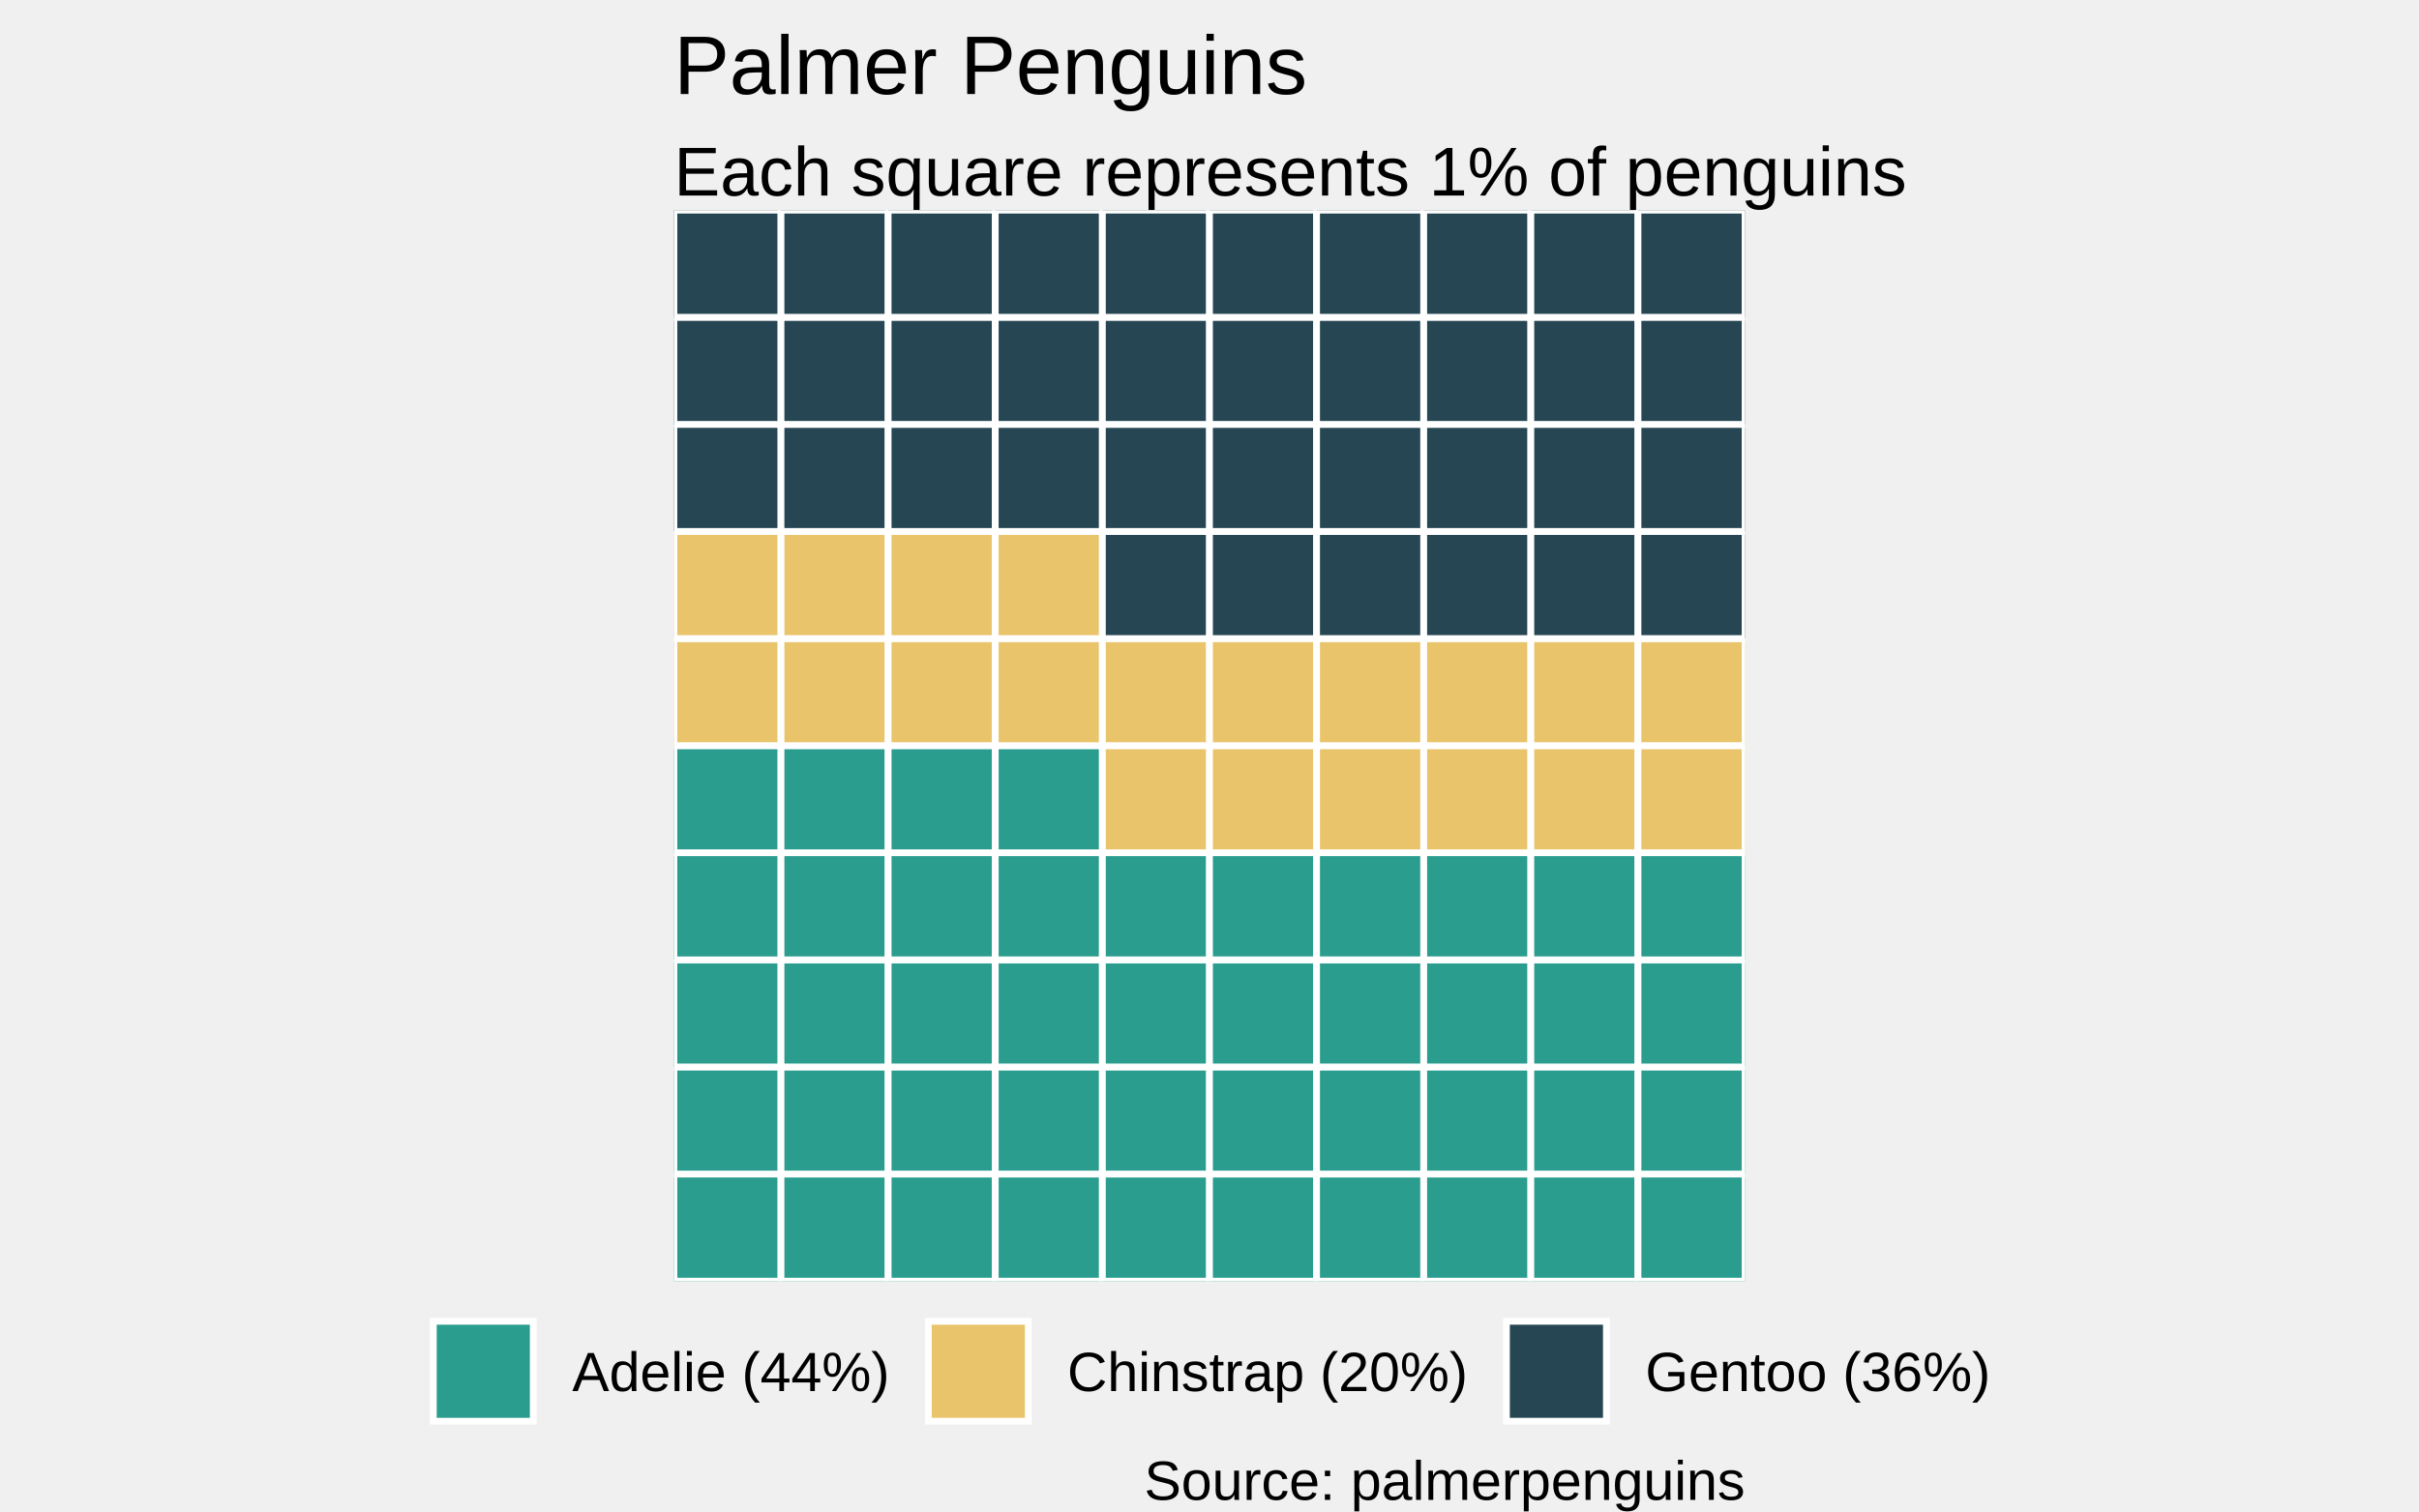
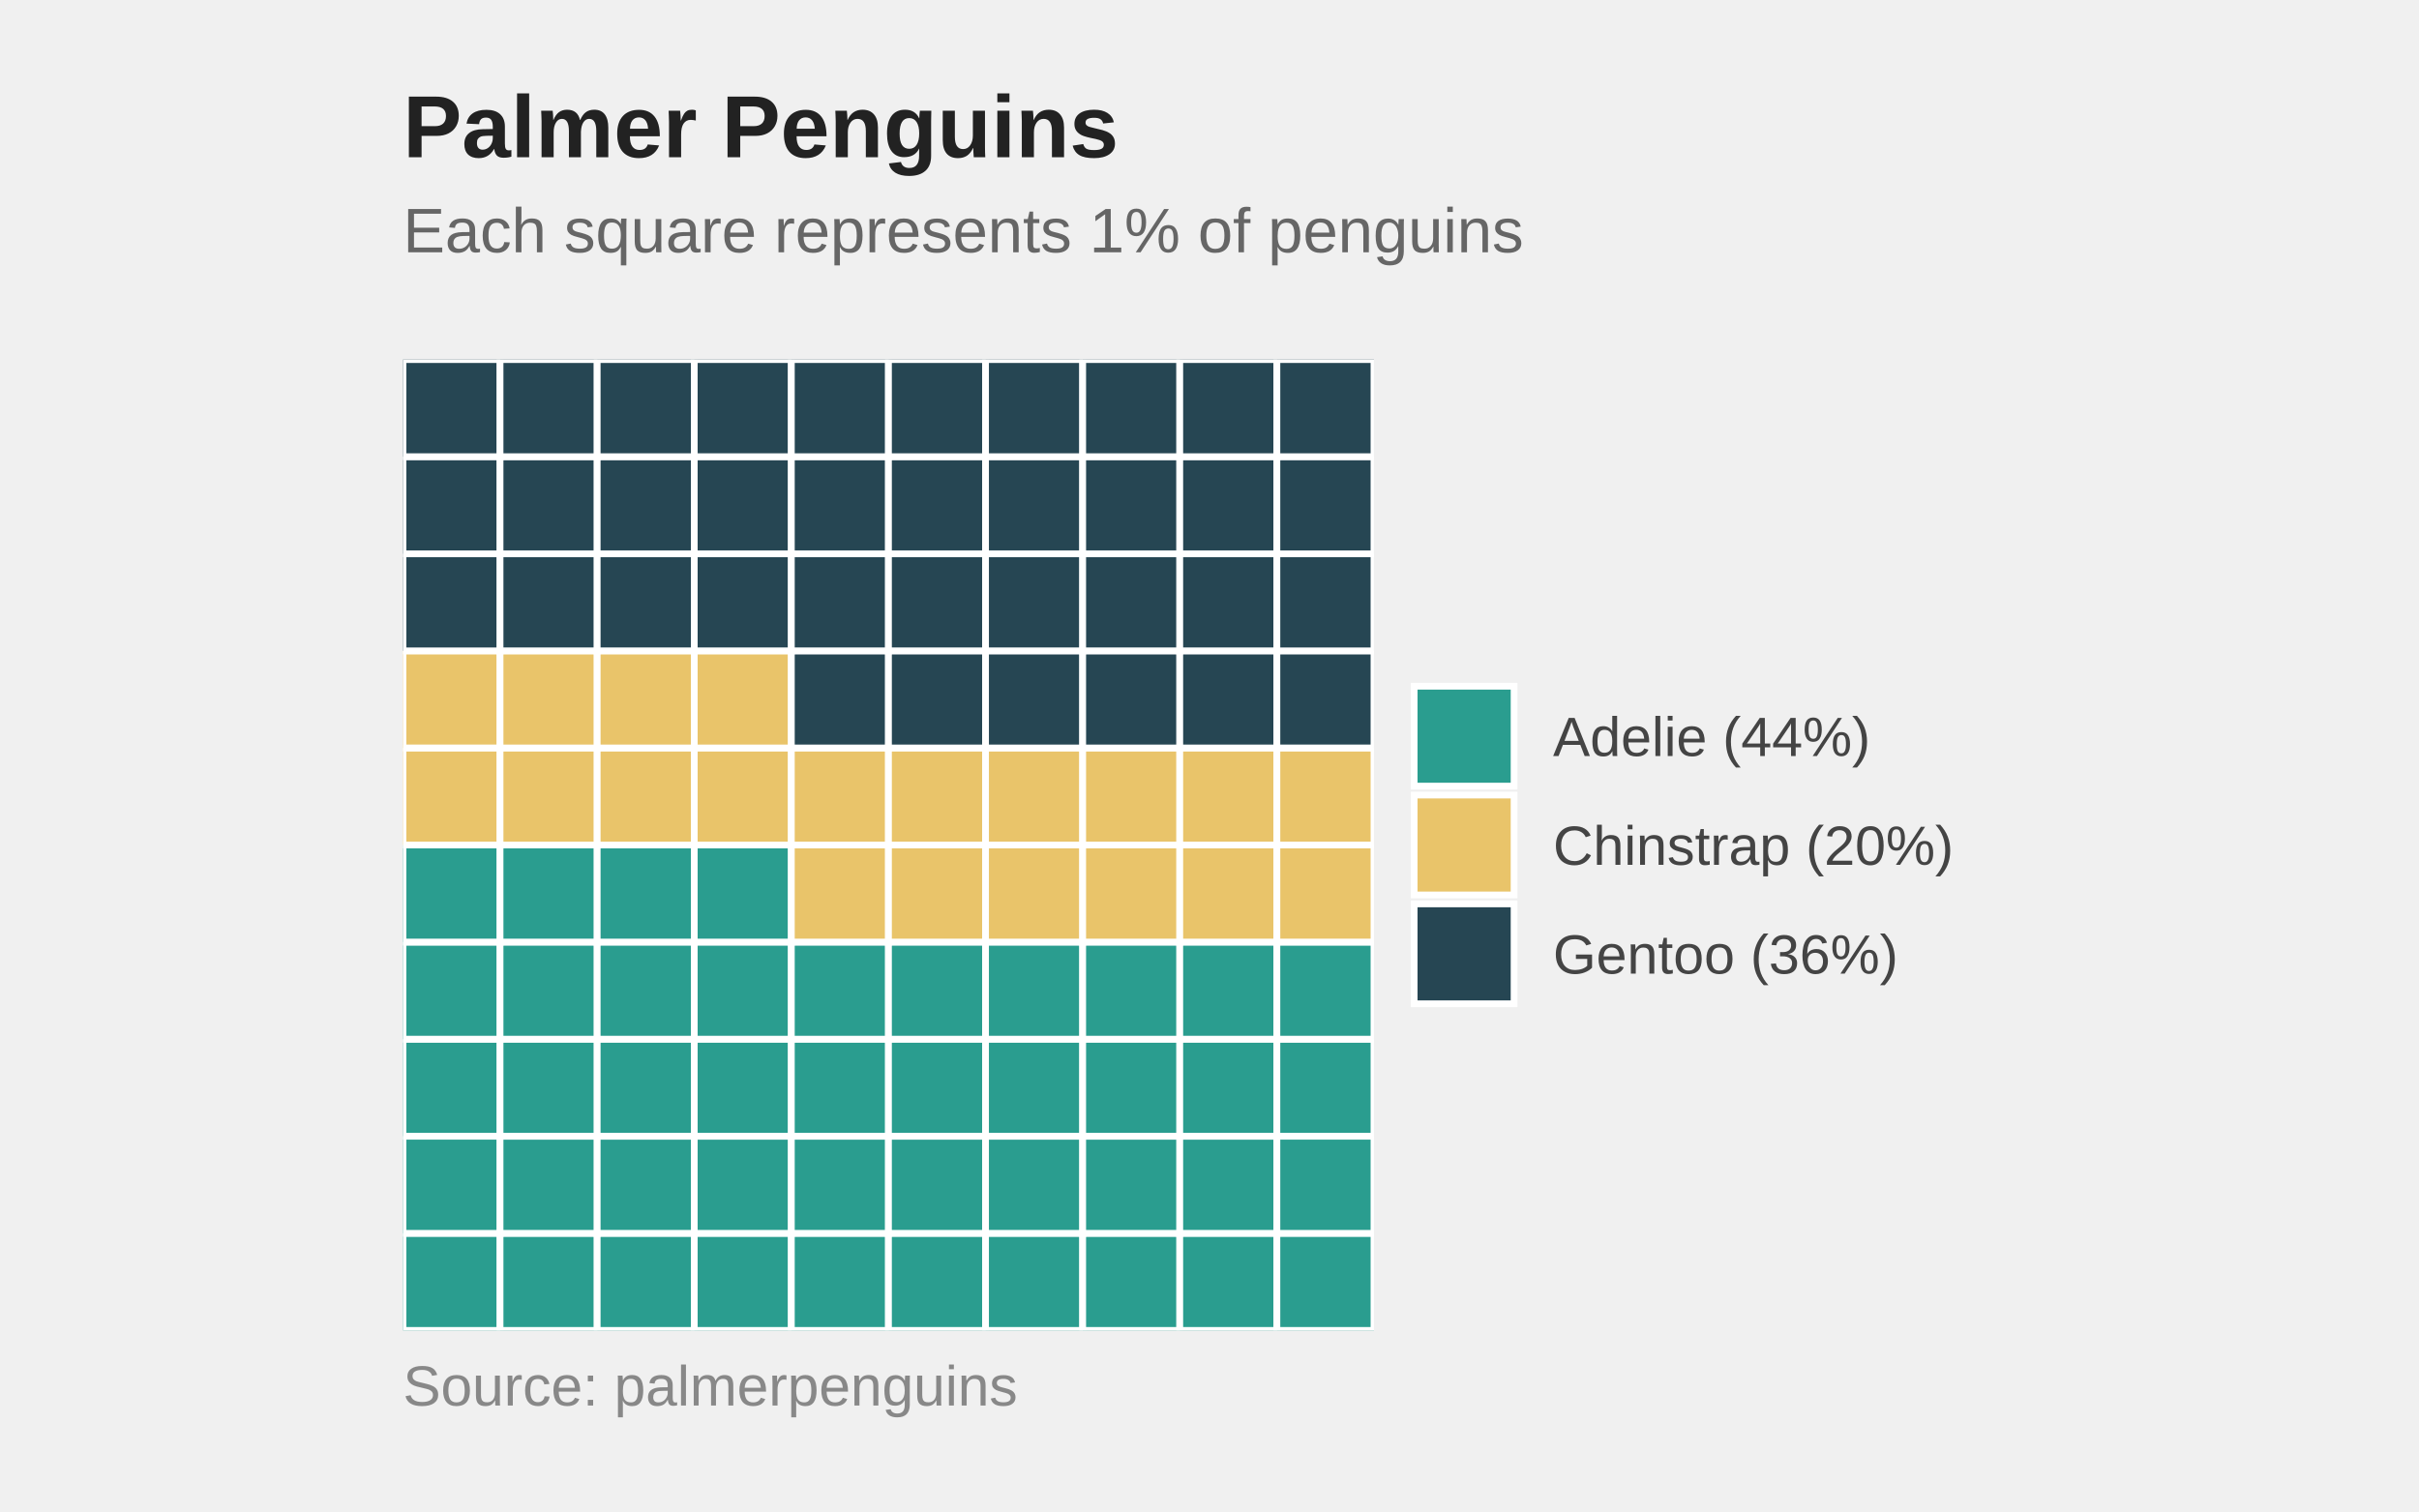
<svg xmlns="http://www.w3.org/2000/svg" width="384.00pt" height="240.00pt" viewBox="0 0 384.00 240.00">
  <g class="svglite">
    <defs>
      <style type="text/css">
    .svglite line, .svglite polyline, .svglite polygon, .svglite path, .svglite rect, .svglite circle {
      fill: none;
      stroke: #000000;
      stroke-linecap: round;
      stroke-linejoin: round;
      stroke-miterlimit: 10.00;
    }
    .svglite text {
      white-space: pre;
    }
    .svglite g.glyphgroup path {
      fill: inherit;
      stroke: none;
    }
  </style>
    </defs>
    <rect width="100%" height="100%" style="stroke: none; fill: none;" />
    <defs>
      <clipPath id="cpMC4wMHwzODQuMDB8MC4wMHwyNDAuMDA=">
        <rect x="0.00" y="0.00" width="384.00" height="240.00" />
      </clipPath>
    </defs>
    <g clip-path="url(#cpMC4wMHwzODQuMDB8MC4wMHwyNDAuMDA=)">
</g>
    <defs>
-       <clipPath id="cpMTA2Ljk4fDI3Ny4wMnwwLjAwfDI0MC4wMA==">
-         <rect x="106.98" y="0.00" width="170.05" height="240.00" />
+       <clipPath id="cpNDkuMDJ8MzM0Ljk4fDAuMDB8MjQwLjAw">
+         <rect x="49.02" y="0.00" width="285.95" height="240.00" />
      </clipPath>
    </defs>
-     <g clip-path="url(#cpMTA2Ljk4fDI3Ny4wMnwwLjAwfDI0MC4wMA==)">
-       <rect x="106.98" y="-0" width="170.05" height="240.00" style="stroke-width: 0.00; stroke: none;" />
+     <g clip-path="url(#cpNDkuMDJ8MzM0Ljk4fDAuMDB8MjQwLjAw)">
+       <rect x="49.02" y="-0" width="285.95" height="240.00" style="stroke-width: 0.00; stroke: none;" />
    </g>
    <g clip-path="url(#cpMC4wMHwzODQuMDB8MC4wMHwyNDAuMDA=)">
</g>
    <defs>
-       <clipPath id="cpMTA2Ljk4fDI3Ny4wMnwzMy4zN3wyMDMuNDI=">
-         <rect x="106.98" y="33.37" width="170.05" height="170.05" />
+       <clipPath id="cpNjMuOTd8MjE4LjExfDU3LjEwfDIxMS4yNQ==">
+         <rect x="63.97" y="57.10" width="154.14" height="154.14" />
      </clipPath>
    </defs>
-     <g clip-path="url(#cpMTA2Ljk4fDI3Ny4wMnwzMy4zN3wyMDMuNDI=)">
-       <rect x="106.98" y="186.42" width="17.00" height="17.00" style="stroke-width: 1.07; stroke: #FFFFFF; stroke-linecap: butt; stroke-linejoin: miter; fill: #2A9D8F;" />
-       <rect x="123.98" y="186.42" width="17.00" height="17.00" style="stroke-width: 1.07; stroke: #FFFFFF; stroke-linecap: butt; stroke-linejoin: miter; fill: #2A9D8F;" />
-       <rect x="140.99" y="186.42" width="17.00" height="17.00" style="stroke-width: 1.07; stroke: #FFFFFF; stroke-linecap: butt; stroke-linejoin: miter; fill: #2A9D8F;" />
-       <rect x="157.99" y="186.42" width="17.00" height="17.00" style="stroke-width: 1.07; stroke: #FFFFFF; stroke-linecap: butt; stroke-linejoin: miter; fill: #2A9D8F;" />
-       <rect x="175.00" y="186.42" width="17.00" height="17.00" style="stroke-width: 1.07; stroke: #FFFFFF; stroke-linecap: butt; stroke-linejoin: miter; fill: #2A9D8F;" />
-       <rect x="192.00" y="186.42" width="17.00" height="17.00" style="stroke-width: 1.07; stroke: #FFFFFF; stroke-linecap: butt; stroke-linejoin: miter; fill: #2A9D8F;" />
-       <rect x="209.00" y="186.42" width="17.00" height="17.00" style="stroke-width: 1.07; stroke: #FFFFFF; stroke-linecap: butt; stroke-linejoin: miter; fill: #2A9D8F;" />
-       <rect x="226.01" y="186.42" width="17.00" height="17.00" style="stroke-width: 1.07; stroke: #FFFFFF; stroke-linecap: butt; stroke-linejoin: miter; fill: #2A9D8F;" />
-       <rect x="243.01" y="186.42" width="17.00" height="17.00" style="stroke-width: 1.07; stroke: #FFFFFF; stroke-linecap: butt; stroke-linejoin: miter; fill: #2A9D8F;" />
-       <rect x="260.02" y="186.42" width="17.00" height="17.00" style="stroke-width: 1.07; stroke: #FFFFFF; stroke-linecap: butt; stroke-linejoin: miter; fill: #2A9D8F;" />
-       <rect x="106.98" y="169.41" width="17.00" height="17.00" style="stroke-width: 1.07; stroke: #FFFFFF; stroke-linecap: butt; stroke-linejoin: miter; fill: #2A9D8F;" />
-       <rect x="123.98" y="169.41" width="17.00" height="17.00" style="stroke-width: 1.07; stroke: #FFFFFF; stroke-linecap: butt; stroke-linejoin: miter; fill: #2A9D8F;" />
-       <rect x="140.99" y="169.41" width="17.00" height="17.00" style="stroke-width: 1.07; stroke: #FFFFFF; stroke-linecap: butt; stroke-linejoin: miter; fill: #2A9D8F;" />
-       <rect x="157.99" y="169.41" width="17.00" height="17.00" style="stroke-width: 1.07; stroke: #FFFFFF; stroke-linecap: butt; stroke-linejoin: miter; fill: #2A9D8F;" />
-       <rect x="175.00" y="169.41" width="17.00" height="17.00" style="stroke-width: 1.07; stroke: #FFFFFF; stroke-linecap: butt; stroke-linejoin: miter; fill: #2A9D8F;" />
-       <rect x="192.00" y="169.41" width="17.00" height="17.00" style="stroke-width: 1.07; stroke: #FFFFFF; stroke-linecap: butt; stroke-linejoin: miter; fill: #2A9D8F;" />
-       <rect x="209.00" y="169.41" width="17.00" height="17.00" style="stroke-width: 1.07; stroke: #FFFFFF; stroke-linecap: butt; stroke-linejoin: miter; fill: #2A9D8F;" />
-       <rect x="226.01" y="169.41" width="17.00" height="17.00" style="stroke-width: 1.07; stroke: #FFFFFF; stroke-linecap: butt; stroke-linejoin: miter; fill: #2A9D8F;" />
-       <rect x="243.01" y="169.41" width="17.00" height="17.00" style="stroke-width: 1.07; stroke: #FFFFFF; stroke-linecap: butt; stroke-linejoin: miter; fill: #2A9D8F;" />
-       <rect x="260.02" y="169.41" width="17.00" height="17.00" style="stroke-width: 1.07; stroke: #FFFFFF; stroke-linecap: butt; stroke-linejoin: miter; fill: #2A9D8F;" />
-       <rect x="106.98" y="152.41" width="17.00" height="17.00" style="stroke-width: 1.07; stroke: #FFFFFF; stroke-linecap: butt; stroke-linejoin: miter; fill: #2A9D8F;" />
-       <rect x="123.98" y="152.41" width="17.00" height="17.00" style="stroke-width: 1.07; stroke: #FFFFFF; stroke-linecap: butt; stroke-linejoin: miter; fill: #2A9D8F;" />
-       <rect x="140.99" y="152.41" width="17.00" height="17.00" style="stroke-width: 1.07; stroke: #FFFFFF; stroke-linecap: butt; stroke-linejoin: miter; fill: #2A9D8F;" />
-       <rect x="157.99" y="152.41" width="17.00" height="17.00" style="stroke-width: 1.07; stroke: #FFFFFF; stroke-linecap: butt; stroke-linejoin: miter; fill: #2A9D8F;" />
-       <rect x="175.00" y="152.41" width="17.00" height="17.00" style="stroke-width: 1.07; stroke: #FFFFFF; stroke-linecap: butt; stroke-linejoin: miter; fill: #2A9D8F;" />
-       <rect x="192.00" y="152.41" width="17.00" height="17.00" style="stroke-width: 1.07; stroke: #FFFFFF; stroke-linecap: butt; stroke-linejoin: miter; fill: #2A9D8F;" />
-       <rect x="209.00" y="152.41" width="17.00" height="17.00" style="stroke-width: 1.07; stroke: #FFFFFF; stroke-linecap: butt; stroke-linejoin: miter; fill: #2A9D8F;" />
-       <rect x="226.01" y="152.41" width="17.00" height="17.00" style="stroke-width: 1.07; stroke: #FFFFFF; stroke-linecap: butt; stroke-linejoin: miter; fill: #2A9D8F;" />
-       <rect x="243.01" y="152.41" width="17.00" height="17.00" style="stroke-width: 1.07; stroke: #FFFFFF; stroke-linecap: butt; stroke-linejoin: miter; fill: #2A9D8F;" />
-       <rect x="260.02" y="152.41" width="17.00" height="17.00" style="stroke-width: 1.07; stroke: #FFFFFF; stroke-linecap: butt; stroke-linejoin: miter; fill: #2A9D8F;" />
-       <rect x="106.98" y="135.40" width="17.00" height="17.00" style="stroke-width: 1.07; stroke: #FFFFFF; stroke-linecap: butt; stroke-linejoin: miter; fill: #2A9D8F;" />
-       <rect x="123.98" y="135.40" width="17.00" height="17.00" style="stroke-width: 1.07; stroke: #FFFFFF; stroke-linecap: butt; stroke-linejoin: miter; fill: #2A9D8F;" />
-       <rect x="140.99" y="135.40" width="17.00" height="17.00" style="stroke-width: 1.07; stroke: #FFFFFF; stroke-linecap: butt; stroke-linejoin: miter; fill: #2A9D8F;" />
-       <rect x="157.99" y="135.40" width="17.00" height="17.00" style="stroke-width: 1.07; stroke: #FFFFFF; stroke-linecap: butt; stroke-linejoin: miter; fill: #2A9D8F;" />
-       <rect x="175.00" y="135.40" width="17.00" height="17.00" style="stroke-width: 1.07; stroke: #FFFFFF; stroke-linecap: butt; stroke-linejoin: miter; fill: #2A9D8F;" />
-       <rect x="192.00" y="135.40" width="17.00" height="17.00" style="stroke-width: 1.07; stroke: #FFFFFF; stroke-linecap: butt; stroke-linejoin: miter; fill: #2A9D8F;" />
-       <rect x="209.00" y="135.40" width="17.00" height="17.00" style="stroke-width: 1.07; stroke: #FFFFFF; stroke-linecap: butt; stroke-linejoin: miter; fill: #2A9D8F;" />
-       <rect x="226.01" y="135.40" width="17.00" height="17.00" style="stroke-width: 1.07; stroke: #FFFFFF; stroke-linecap: butt; stroke-linejoin: miter; fill: #2A9D8F;" />
-       <rect x="243.01" y="135.40" width="17.00" height="17.00" style="stroke-width: 1.07; stroke: #FFFFFF; stroke-linecap: butt; stroke-linejoin: miter; fill: #2A9D8F;" />
-       <rect x="260.02" y="135.40" width="17.00" height="17.00" style="stroke-width: 1.07; stroke: #FFFFFF; stroke-linecap: butt; stroke-linejoin: miter; fill: #2A9D8F;" />
-       <rect x="106.98" y="118.40" width="17.00" height="17.00" style="stroke-width: 1.07; stroke: #FFFFFF; stroke-linecap: butt; stroke-linejoin: miter; fill: #2A9D8F;" />
-       <rect x="123.98" y="118.40" width="17.00" height="17.00" style="stroke-width: 1.07; stroke: #FFFFFF; stroke-linecap: butt; stroke-linejoin: miter; fill: #2A9D8F;" />
-       <rect x="140.99" y="118.40" width="17.00" height="17.00" style="stroke-width: 1.07; stroke: #FFFFFF; stroke-linecap: butt; stroke-linejoin: miter; fill: #2A9D8F;" />
-       <rect x="157.99" y="118.40" width="17.00" height="17.00" style="stroke-width: 1.07; stroke: #FFFFFF; stroke-linecap: butt; stroke-linejoin: miter; fill: #2A9D8F;" />
-       <rect x="175.00" y="118.40" width="17.00" height="17.00" style="stroke-width: 1.07; stroke: #FFFFFF; stroke-linecap: butt; stroke-linejoin: miter; fill: #E9C46A;" />
-       <rect x="192.00" y="118.40" width="17.00" height="17.00" style="stroke-width: 1.07; stroke: #FFFFFF; stroke-linecap: butt; stroke-linejoin: miter; fill: #E9C46A;" />
-       <rect x="209.00" y="118.40" width="17.00" height="17.00" style="stroke-width: 1.07; stroke: #FFFFFF; stroke-linecap: butt; stroke-linejoin: miter; fill: #E9C46A;" />
-       <rect x="226.01" y="118.40" width="17.00" height="17.00" style="stroke-width: 1.07; stroke: #FFFFFF; stroke-linecap: butt; stroke-linejoin: miter; fill: #E9C46A;" />
-       <rect x="243.01" y="118.40" width="17.00" height="17.00" style="stroke-width: 1.07; stroke: #FFFFFF; stroke-linecap: butt; stroke-linejoin: miter; fill: #E9C46A;" />
-       <rect x="260.02" y="118.40" width="17.00" height="17.00" style="stroke-width: 1.07; stroke: #FFFFFF; stroke-linecap: butt; stroke-linejoin: miter; fill: #E9C46A;" />
-       <rect x="106.98" y="101.39" width="17.00" height="17.00" style="stroke-width: 1.07; stroke: #FFFFFF; stroke-linecap: butt; stroke-linejoin: miter; fill: #E9C46A;" />
-       <rect x="123.98" y="101.39" width="17.00" height="17.00" style="stroke-width: 1.07; stroke: #FFFFFF; stroke-linecap: butt; stroke-linejoin: miter; fill: #E9C46A;" />
-       <rect x="140.99" y="101.39" width="17.00" height="17.00" style="stroke-width: 1.07; stroke: #FFFFFF; stroke-linecap: butt; stroke-linejoin: miter; fill: #E9C46A;" />
-       <rect x="157.99" y="101.39" width="17.00" height="17.00" style="stroke-width: 1.07; stroke: #FFFFFF; stroke-linecap: butt; stroke-linejoin: miter; fill: #E9C46A;" />
-       <rect x="175.00" y="101.39" width="17.00" height="17.00" style="stroke-width: 1.07; stroke: #FFFFFF; stroke-linecap: butt; stroke-linejoin: miter; fill: #E9C46A;" />
-       <rect x="192.00" y="101.39" width="17.00" height="17.00" style="stroke-width: 1.07; stroke: #FFFFFF; stroke-linecap: butt; stroke-linejoin: miter; fill: #E9C46A;" />
-       <rect x="209.00" y="101.39" width="17.00" height="17.00" style="stroke-width: 1.07; stroke: #FFFFFF; stroke-linecap: butt; stroke-linejoin: miter; fill: #E9C46A;" />
-       <rect x="226.01" y="101.39" width="17.00" height="17.00" style="stroke-width: 1.07; stroke: #FFFFFF; stroke-linecap: butt; stroke-linejoin: miter; fill: #E9C46A;" />
-       <rect x="243.01" y="101.39" width="17.00" height="17.00" style="stroke-width: 1.07; stroke: #FFFFFF; stroke-linecap: butt; stroke-linejoin: miter; fill: #E9C46A;" />
-       <rect x="260.02" y="101.39" width="17.00" height="17.00" style="stroke-width: 1.07; stroke: #FFFFFF; stroke-linecap: butt; stroke-linejoin: miter; fill: #E9C46A;" />
-       <rect x="106.98" y="84.39" width="17.00" height="17.00" style="stroke-width: 1.07; stroke: #FFFFFF; stroke-linecap: butt; stroke-linejoin: miter; fill: #E9C46A;" />
-       <rect x="123.98" y="84.39" width="17.00" height="17.00" style="stroke-width: 1.07; stroke: #FFFFFF; stroke-linecap: butt; stroke-linejoin: miter; fill: #E9C46A;" />
-       <rect x="140.99" y="84.39" width="17.00" height="17.00" style="stroke-width: 1.07; stroke: #FFFFFF; stroke-linecap: butt; stroke-linejoin: miter; fill: #E9C46A;" />
-       <rect x="157.99" y="84.39" width="17.00" height="17.00" style="stroke-width: 1.07; stroke: #FFFFFF; stroke-linecap: butt; stroke-linejoin: miter; fill: #E9C46A;" />
-       <rect x="175.00" y="84.39" width="17.00" height="17.00" style="stroke-width: 1.07; stroke: #FFFFFF; stroke-linecap: butt; stroke-linejoin: miter; fill: #264653;" />
-       <rect x="192.00" y="84.39" width="17.00" height="17.00" style="stroke-width: 1.07; stroke: #FFFFFF; stroke-linecap: butt; stroke-linejoin: miter; fill: #264653;" />
-       <rect x="209.00" y="84.39" width="17.00" height="17.00" style="stroke-width: 1.07; stroke: #FFFFFF; stroke-linecap: butt; stroke-linejoin: miter; fill: #264653;" />
-       <rect x="226.01" y="84.39" width="17.00" height="17.00" style="stroke-width: 1.07; stroke: #FFFFFF; stroke-linecap: butt; stroke-linejoin: miter; fill: #264653;" />
-       <rect x="243.01" y="84.39" width="17.00" height="17.00" style="stroke-width: 1.07; stroke: #FFFFFF; stroke-linecap: butt; stroke-linejoin: miter; fill: #264653;" />
-       <rect x="260.02" y="84.39" width="17.00" height="17.00" style="stroke-width: 1.07; stroke: #FFFFFF; stroke-linecap: butt; stroke-linejoin: miter; fill: #264653;" />
-       <rect x="106.98" y="67.38" width="17.00" height="17.00" style="stroke-width: 1.07; stroke: #FFFFFF; stroke-linecap: butt; stroke-linejoin: miter; fill: #264653;" />
-       <rect x="123.98" y="67.38" width="17.00" height="17.00" style="stroke-width: 1.07; stroke: #FFFFFF; stroke-linecap: butt; stroke-linejoin: miter; fill: #264653;" />
-       <rect x="140.99" y="67.38" width="17.00" height="17.00" style="stroke-width: 1.07; stroke: #FFFFFF; stroke-linecap: butt; stroke-linejoin: miter; fill: #264653;" />
-       <rect x="157.99" y="67.38" width="17.00" height="17.00" style="stroke-width: 1.07; stroke: #FFFFFF; stroke-linecap: butt; stroke-linejoin: miter; fill: #264653;" />
-       <rect x="175.00" y="67.38" width="17.00" height="17.00" style="stroke-width: 1.07; stroke: #FFFFFF; stroke-linecap: butt; stroke-linejoin: miter; fill: #264653;" />
-       <rect x="192.00" y="67.38" width="17.00" height="17.00" style="stroke-width: 1.07; stroke: #FFFFFF; stroke-linecap: butt; stroke-linejoin: miter; fill: #264653;" />
-       <rect x="209.00" y="67.38" width="17.00" height="17.00" style="stroke-width: 1.07; stroke: #FFFFFF; stroke-linecap: butt; stroke-linejoin: miter; fill: #264653;" />
-       <rect x="226.01" y="67.38" width="17.00" height="17.00" style="stroke-width: 1.07; stroke: #FFFFFF; stroke-linecap: butt; stroke-linejoin: miter; fill: #264653;" />
-       <rect x="243.01" y="67.38" width="17.00" height="17.00" style="stroke-width: 1.07; stroke: #FFFFFF; stroke-linecap: butt; stroke-linejoin: miter; fill: #264653;" />
-       <rect x="260.02" y="67.38" width="17.00" height="17.00" style="stroke-width: 1.07; stroke: #FFFFFF; stroke-linecap: butt; stroke-linejoin: miter; fill: #264653;" />
-       <rect x="106.98" y="50.38" width="17.00" height="17.00" style="stroke-width: 1.07; stroke: #FFFFFF; stroke-linecap: butt; stroke-linejoin: miter; fill: #264653;" />
-       <rect x="123.98" y="50.38" width="17.00" height="17.00" style="stroke-width: 1.07; stroke: #FFFFFF; stroke-linecap: butt; stroke-linejoin: miter; fill: #264653;" />
-       <rect x="140.99" y="50.38" width="17.00" height="17.00" style="stroke-width: 1.07; stroke: #FFFFFF; stroke-linecap: butt; stroke-linejoin: miter; fill: #264653;" />
-       <rect x="157.99" y="50.38" width="17.00" height="17.00" style="stroke-width: 1.07; stroke: #FFFFFF; stroke-linecap: butt; stroke-linejoin: miter; fill: #264653;" />
-       <rect x="175.00" y="50.38" width="17.00" height="17.00" style="stroke-width: 1.07; stroke: #FFFFFF; stroke-linecap: butt; stroke-linejoin: miter; fill: #264653;" />
-       <rect x="192.00" y="50.38" width="17.00" height="17.00" style="stroke-width: 1.07; stroke: #FFFFFF; stroke-linecap: butt; stroke-linejoin: miter; fill: #264653;" />
-       <rect x="209.00" y="50.38" width="17.00" height="17.00" style="stroke-width: 1.07; stroke: #FFFFFF; stroke-linecap: butt; stroke-linejoin: miter; fill: #264653;" />
-       <rect x="226.01" y="50.38" width="17.00" height="17.00" style="stroke-width: 1.07; stroke: #FFFFFF; stroke-linecap: butt; stroke-linejoin: miter; fill: #264653;" />
-       <rect x="243.01" y="50.38" width="17.00" height="17.00" style="stroke-width: 1.07; stroke: #FFFFFF; stroke-linecap: butt; stroke-linejoin: miter; fill: #264653;" />
-       <rect x="260.02" y="50.38" width="17.00" height="17.00" style="stroke-width: 1.07; stroke: #FFFFFF; stroke-linecap: butt; stroke-linejoin: miter; fill: #264653;" />
-       <rect x="106.98" y="33.37" width="17.00" height="17.00" style="stroke-width: 1.07; stroke: #FFFFFF; stroke-linecap: butt; stroke-linejoin: miter; fill: #264653;" />
-       <rect x="123.98" y="33.37" width="17.00" height="17.00" style="stroke-width: 1.07; stroke: #FFFFFF; stroke-linecap: butt; stroke-linejoin: miter; fill: #264653;" />
-       <rect x="140.99" y="33.37" width="17.00" height="17.00" style="stroke-width: 1.07; stroke: #FFFFFF; stroke-linecap: butt; stroke-linejoin: miter; fill: #264653;" />
-       <rect x="157.99" y="33.37" width="17.00" height="17.00" style="stroke-width: 1.07; stroke: #FFFFFF; stroke-linecap: butt; stroke-linejoin: miter; fill: #264653;" />
-       <rect x="175.00" y="33.37" width="17.00" height="17.00" style="stroke-width: 1.07; stroke: #FFFFFF; stroke-linecap: butt; stroke-linejoin: miter; fill: #264653;" />
-       <rect x="192.00" y="33.37" width="17.00" height="17.00" style="stroke-width: 1.07; stroke: #FFFFFF; stroke-linecap: butt; stroke-linejoin: miter; fill: #264653;" />
-       <rect x="209.00" y="33.37" width="17.00" height="17.00" style="stroke-width: 1.07; stroke: #FFFFFF; stroke-linecap: butt; stroke-linejoin: miter; fill: #264653;" />
-       <rect x="226.01" y="33.37" width="17.00" height="17.00" style="stroke-width: 1.07; stroke: #FFFFFF; stroke-linecap: butt; stroke-linejoin: miter; fill: #264653;" />
-       <rect x="243.01" y="33.37" width="17.00" height="17.00" style="stroke-width: 1.07; stroke: #FFFFFF; stroke-linecap: butt; stroke-linejoin: miter; fill: #264653;" />
-       <rect x="260.02" y="33.37" width="17.00" height="17.00" style="stroke-width: 1.07; stroke: #FFFFFF; stroke-linecap: butt; stroke-linejoin: miter; fill: #264653;" />
+     <g clip-path="url(#cpNjMuOTd8MjE4LjExfDU3LjEwfDIxMS4yNQ==)">
+       <rect x="63.97" y="195.83" width="15.41" height="15.41" style="stroke-width: 1.07; stroke: #FFFFFF; stroke-linecap: butt; stroke-linejoin: miter; fill: #2A9D8F;" />
+       <rect x="79.38" y="195.83" width="15.41" height="15.41" style="stroke-width: 1.07; stroke: #FFFFFF; stroke-linecap: butt; stroke-linejoin: miter; fill: #2A9D8F;" />
+       <rect x="94.80" y="195.83" width="15.41" height="15.41" style="stroke-width: 1.07; stroke: #FFFFFF; stroke-linecap: butt; stroke-linejoin: miter; fill: #2A9D8F;" />
+       <rect x="110.21" y="195.83" width="15.41" height="15.41" style="stroke-width: 1.07; stroke: #FFFFFF; stroke-linecap: butt; stroke-linejoin: miter; fill: #2A9D8F;" />
+       <rect x="125.62" y="195.83" width="15.41" height="15.41" style="stroke-width: 1.07; stroke: #FFFFFF; stroke-linecap: butt; stroke-linejoin: miter; fill: #2A9D8F;" />
+       <rect x="141.04" y="195.83" width="15.41" height="15.41" style="stroke-width: 1.07; stroke: #FFFFFF; stroke-linecap: butt; stroke-linejoin: miter; fill: #2A9D8F;" />
+       <rect x="156.45" y="195.83" width="15.41" height="15.41" style="stroke-width: 1.07; stroke: #FFFFFF; stroke-linecap: butt; stroke-linejoin: miter; fill: #2A9D8F;" />
+       <rect x="171.87" y="195.83" width="15.41" height="15.41" style="stroke-width: 1.07; stroke: #FFFFFF; stroke-linecap: butt; stroke-linejoin: miter; fill: #2A9D8F;" />
+       <rect x="187.28" y="195.83" width="15.41" height="15.41" style="stroke-width: 1.07; stroke: #FFFFFF; stroke-linecap: butt; stroke-linejoin: miter; fill: #2A9D8F;" />
+       <rect x="202.70" y="195.83" width="15.41" height="15.41" style="stroke-width: 1.07; stroke: #FFFFFF; stroke-linecap: butt; stroke-linejoin: miter; fill: #2A9D8F;" />
+       <rect x="63.97" y="180.42" width="15.41" height="15.41" style="stroke-width: 1.07; stroke: #FFFFFF; stroke-linecap: butt; stroke-linejoin: miter; fill: #2A9D8F;" />
+       <rect x="79.38" y="180.42" width="15.41" height="15.41" style="stroke-width: 1.07; stroke: #FFFFFF; stroke-linecap: butt; stroke-linejoin: miter; fill: #2A9D8F;" />
+       <rect x="94.80" y="180.42" width="15.41" height="15.41" style="stroke-width: 1.07; stroke: #FFFFFF; stroke-linecap: butt; stroke-linejoin: miter; fill: #2A9D8F;" />
+       <rect x="110.21" y="180.42" width="15.41" height="15.41" style="stroke-width: 1.07; stroke: #FFFFFF; stroke-linecap: butt; stroke-linejoin: miter; fill: #2A9D8F;" />
+       <rect x="125.62" y="180.42" width="15.41" height="15.41" style="stroke-width: 1.07; stroke: #FFFFFF; stroke-linecap: butt; stroke-linejoin: miter; fill: #2A9D8F;" />
+       <rect x="141.04" y="180.42" width="15.41" height="15.41" style="stroke-width: 1.07; stroke: #FFFFFF; stroke-linecap: butt; stroke-linejoin: miter; fill: #2A9D8F;" />
+       <rect x="156.45" y="180.42" width="15.41" height="15.41" style="stroke-width: 1.07; stroke: #FFFFFF; stroke-linecap: butt; stroke-linejoin: miter; fill: #2A9D8F;" />
+       <rect x="171.87" y="180.42" width="15.41" height="15.41" style="stroke-width: 1.07; stroke: #FFFFFF; stroke-linecap: butt; stroke-linejoin: miter; fill: #2A9D8F;" />
+       <rect x="187.28" y="180.42" width="15.41" height="15.41" style="stroke-width: 1.07; stroke: #FFFFFF; stroke-linecap: butt; stroke-linejoin: miter; fill: #2A9D8F;" />
+       <rect x="202.70" y="180.42" width="15.41" height="15.41" style="stroke-width: 1.07; stroke: #FFFFFF; stroke-linecap: butt; stroke-linejoin: miter; fill: #2A9D8F;" />
+       <rect x="63.97" y="165.00" width="15.41" height="15.41" style="stroke-width: 1.07; stroke: #FFFFFF; stroke-linecap: butt; stroke-linejoin: miter; fill: #2A9D8F;" />
+       <rect x="79.38" y="165.00" width="15.41" height="15.41" style="stroke-width: 1.07; stroke: #FFFFFF; stroke-linecap: butt; stroke-linejoin: miter; fill: #2A9D8F;" />
+       <rect x="94.80" y="165.00" width="15.41" height="15.41" style="stroke-width: 1.07; stroke: #FFFFFF; stroke-linecap: butt; stroke-linejoin: miter; fill: #2A9D8F;" />
+       <rect x="110.21" y="165.00" width="15.41" height="15.41" style="stroke-width: 1.07; stroke: #FFFFFF; stroke-linecap: butt; stroke-linejoin: miter; fill: #2A9D8F;" />
+       <rect x="125.62" y="165.00" width="15.41" height="15.41" style="stroke-width: 1.07; stroke: #FFFFFF; stroke-linecap: butt; stroke-linejoin: miter; fill: #2A9D8F;" />
+       <rect x="141.04" y="165.00" width="15.41" height="15.41" style="stroke-width: 1.07; stroke: #FFFFFF; stroke-linecap: butt; stroke-linejoin: miter; fill: #2A9D8F;" />
+       <rect x="156.45" y="165.00" width="15.41" height="15.41" style="stroke-width: 1.07; stroke: #FFFFFF; stroke-linecap: butt; stroke-linejoin: miter; fill: #2A9D8F;" />
+       <rect x="171.87" y="165.00" width="15.41" height="15.41" style="stroke-width: 1.07; stroke: #FFFFFF; stroke-linecap: butt; stroke-linejoin: miter; fill: #2A9D8F;" />
+       <rect x="187.28" y="165.00" width="15.41" height="15.41" style="stroke-width: 1.07; stroke: #FFFFFF; stroke-linecap: butt; stroke-linejoin: miter; fill: #2A9D8F;" />
+       <rect x="202.70" y="165.00" width="15.41" height="15.41" style="stroke-width: 1.07; stroke: #FFFFFF; stroke-linecap: butt; stroke-linejoin: miter; fill: #2A9D8F;" />
+       <rect x="63.97" y="149.59" width="15.41" height="15.41" style="stroke-width: 1.07; stroke: #FFFFFF; stroke-linecap: butt; stroke-linejoin: miter; fill: #2A9D8F;" />
+       <rect x="79.38" y="149.59" width="15.41" height="15.41" style="stroke-width: 1.07; stroke: #FFFFFF; stroke-linecap: butt; stroke-linejoin: miter; fill: #2A9D8F;" />
+       <rect x="94.80" y="149.59" width="15.41" height="15.41" style="stroke-width: 1.07; stroke: #FFFFFF; stroke-linecap: butt; stroke-linejoin: miter; fill: #2A9D8F;" />
+       <rect x="110.21" y="149.59" width="15.41" height="15.41" style="stroke-width: 1.07; stroke: #FFFFFF; stroke-linecap: butt; stroke-linejoin: miter; fill: #2A9D8F;" />
+       <rect x="125.62" y="149.59" width="15.41" height="15.41" style="stroke-width: 1.07; stroke: #FFFFFF; stroke-linecap: butt; stroke-linejoin: miter; fill: #2A9D8F;" />
+       <rect x="141.04" y="149.59" width="15.41" height="15.41" style="stroke-width: 1.07; stroke: #FFFFFF; stroke-linecap: butt; stroke-linejoin: miter; fill: #2A9D8F;" />
+       <rect x="156.45" y="149.59" width="15.41" height="15.41" style="stroke-width: 1.07; stroke: #FFFFFF; stroke-linecap: butt; stroke-linejoin: miter; fill: #2A9D8F;" />
+       <rect x="171.87" y="149.59" width="15.41" height="15.41" style="stroke-width: 1.07; stroke: #FFFFFF; stroke-linecap: butt; stroke-linejoin: miter; fill: #2A9D8F;" />
+       <rect x="187.28" y="149.59" width="15.41" height="15.41" style="stroke-width: 1.07; stroke: #FFFFFF; stroke-linecap: butt; stroke-linejoin: miter; fill: #2A9D8F;" />
+       <rect x="202.70" y="149.59" width="15.41" height="15.41" style="stroke-width: 1.07; stroke: #FFFFFF; stroke-linecap: butt; stroke-linejoin: miter; fill: #2A9D8F;" />
+       <rect x="63.97" y="134.17" width="15.41" height="15.41" style="stroke-width: 1.07; stroke: #FFFFFF; stroke-linecap: butt; stroke-linejoin: miter; fill: #2A9D8F;" />
+       <rect x="79.38" y="134.17" width="15.41" height="15.41" style="stroke-width: 1.07; stroke: #FFFFFF; stroke-linecap: butt; stroke-linejoin: miter; fill: #2A9D8F;" />
+       <rect x="94.80" y="134.17" width="15.41" height="15.41" style="stroke-width: 1.07; stroke: #FFFFFF; stroke-linecap: butt; stroke-linejoin: miter; fill: #2A9D8F;" />
+       <rect x="110.21" y="134.17" width="15.41" height="15.41" style="stroke-width: 1.07; stroke: #FFFFFF; stroke-linecap: butt; stroke-linejoin: miter; fill: #2A9D8F;" />
+       <rect x="125.62" y="134.17" width="15.41" height="15.41" style="stroke-width: 1.07; stroke: #FFFFFF; stroke-linecap: butt; stroke-linejoin: miter; fill: #E9C46A;" />
+       <rect x="141.04" y="134.17" width="15.41" height="15.41" style="stroke-width: 1.07; stroke: #FFFFFF; stroke-linecap: butt; stroke-linejoin: miter; fill: #E9C46A;" />
+       <rect x="156.45" y="134.17" width="15.41" height="15.41" style="stroke-width: 1.07; stroke: #FFFFFF; stroke-linecap: butt; stroke-linejoin: miter; fill: #E9C46A;" />
+       <rect x="171.87" y="134.17" width="15.41" height="15.41" style="stroke-width: 1.07; stroke: #FFFFFF; stroke-linecap: butt; stroke-linejoin: miter; fill: #E9C46A;" />
+       <rect x="187.28" y="134.17" width="15.41" height="15.41" style="stroke-width: 1.07; stroke: #FFFFFF; stroke-linecap: butt; stroke-linejoin: miter; fill: #E9C46A;" />
+       <rect x="202.70" y="134.17" width="15.41" height="15.41" style="stroke-width: 1.07; stroke: #FFFFFF; stroke-linecap: butt; stroke-linejoin: miter; fill: #E9C46A;" />
+       <rect x="63.97" y="118.76" width="15.41" height="15.41" style="stroke-width: 1.07; stroke: #FFFFFF; stroke-linecap: butt; stroke-linejoin: miter; fill: #E9C46A;" />
+       <rect x="79.38" y="118.76" width="15.41" height="15.41" style="stroke-width: 1.07; stroke: #FFFFFF; stroke-linecap: butt; stroke-linejoin: miter; fill: #E9C46A;" />
+       <rect x="94.80" y="118.76" width="15.41" height="15.41" style="stroke-width: 1.07; stroke: #FFFFFF; stroke-linecap: butt; stroke-linejoin: miter; fill: #E9C46A;" />
+       <rect x="110.21" y="118.76" width="15.41" height="15.41" style="stroke-width: 1.07; stroke: #FFFFFF; stroke-linecap: butt; stroke-linejoin: miter; fill: #E9C46A;" />
+       <rect x="125.62" y="118.76" width="15.41" height="15.41" style="stroke-width: 1.07; stroke: #FFFFFF; stroke-linecap: butt; stroke-linejoin: miter; fill: #E9C46A;" />
+       <rect x="141.04" y="118.76" width="15.41" height="15.41" style="stroke-width: 1.07; stroke: #FFFFFF; stroke-linecap: butt; stroke-linejoin: miter; fill: #E9C46A;" />
+       <rect x="156.45" y="118.76" width="15.41" height="15.41" style="stroke-width: 1.07; stroke: #FFFFFF; stroke-linecap: butt; stroke-linejoin: miter; fill: #E9C46A;" />
+       <rect x="171.87" y="118.76" width="15.41" height="15.41" style="stroke-width: 1.07; stroke: #FFFFFF; stroke-linecap: butt; stroke-linejoin: miter; fill: #E9C46A;" />
+       <rect x="187.28" y="118.76" width="15.41" height="15.41" style="stroke-width: 1.07; stroke: #FFFFFF; stroke-linecap: butt; stroke-linejoin: miter; fill: #E9C46A;" />
+       <rect x="202.70" y="118.76" width="15.41" height="15.41" style="stroke-width: 1.07; stroke: #FFFFFF; stroke-linecap: butt; stroke-linejoin: miter; fill: #E9C46A;" />
+       <rect x="63.97" y="103.35" width="15.41" height="15.41" style="stroke-width: 1.07; stroke: #FFFFFF; stroke-linecap: butt; stroke-linejoin: miter; fill: #E9C46A;" />
+       <rect x="79.38" y="103.35" width="15.41" height="15.41" style="stroke-width: 1.07; stroke: #FFFFFF; stroke-linecap: butt; stroke-linejoin: miter; fill: #E9C46A;" />
+       <rect x="94.80" y="103.35" width="15.41" height="15.41" style="stroke-width: 1.07; stroke: #FFFFFF; stroke-linecap: butt; stroke-linejoin: miter; fill: #E9C46A;" />
+       <rect x="110.21" y="103.35" width="15.41" height="15.41" style="stroke-width: 1.07; stroke: #FFFFFF; stroke-linecap: butt; stroke-linejoin: miter; fill: #E9C46A;" />
+       <rect x="125.62" y="103.35" width="15.41" height="15.41" style="stroke-width: 1.07; stroke: #FFFFFF; stroke-linecap: butt; stroke-linejoin: miter; fill: #264653;" />
+       <rect x="141.04" y="103.35" width="15.41" height="15.41" style="stroke-width: 1.07; stroke: #FFFFFF; stroke-linecap: butt; stroke-linejoin: miter; fill: #264653;" />
+       <rect x="156.45" y="103.35" width="15.41" height="15.41" style="stroke-width: 1.07; stroke: #FFFFFF; stroke-linecap: butt; stroke-linejoin: miter; fill: #264653;" />
+       <rect x="171.87" y="103.35" width="15.41" height="15.41" style="stroke-width: 1.07; stroke: #FFFFFF; stroke-linecap: butt; stroke-linejoin: miter; fill: #264653;" />
+       <rect x="187.28" y="103.35" width="15.41" height="15.41" style="stroke-width: 1.07; stroke: #FFFFFF; stroke-linecap: butt; stroke-linejoin: miter; fill: #264653;" />
+       <rect x="202.70" y="103.35" width="15.41" height="15.41" style="stroke-width: 1.07; stroke: #FFFFFF; stroke-linecap: butt; stroke-linejoin: miter; fill: #264653;" />
+       <rect x="63.97" y="87.93" width="15.41" height="15.41" style="stroke-width: 1.07; stroke: #FFFFFF; stroke-linecap: butt; stroke-linejoin: miter; fill: #264653;" />
+       <rect x="79.38" y="87.93" width="15.41" height="15.41" style="stroke-width: 1.07; stroke: #FFFFFF; stroke-linecap: butt; stroke-linejoin: miter; fill: #264653;" />
+       <rect x="94.80" y="87.93" width="15.41" height="15.41" style="stroke-width: 1.07; stroke: #FFFFFF; stroke-linecap: butt; stroke-linejoin: miter; fill: #264653;" />
+       <rect x="110.21" y="87.93" width="15.41" height="15.41" style="stroke-width: 1.07; stroke: #FFFFFF; stroke-linecap: butt; stroke-linejoin: miter; fill: #264653;" />
+       <rect x="125.62" y="87.93" width="15.41" height="15.41" style="stroke-width: 1.07; stroke: #FFFFFF; stroke-linecap: butt; stroke-linejoin: miter; fill: #264653;" />
+       <rect x="141.04" y="87.93" width="15.41" height="15.41" style="stroke-width: 1.07; stroke: #FFFFFF; stroke-linecap: butt; stroke-linejoin: miter; fill: #264653;" />
+       <rect x="156.45" y="87.93" width="15.41" height="15.41" style="stroke-width: 1.07; stroke: #FFFFFF; stroke-linecap: butt; stroke-linejoin: miter; fill: #264653;" />
+       <rect x="171.87" y="87.93" width="15.41" height="15.41" style="stroke-width: 1.07; stroke: #FFFFFF; stroke-linecap: butt; stroke-linejoin: miter; fill: #264653;" />
+       <rect x="187.28" y="87.93" width="15.41" height="15.41" style="stroke-width: 1.07; stroke: #FFFFFF; stroke-linecap: butt; stroke-linejoin: miter; fill: #264653;" />
+       <rect x="202.70" y="87.93" width="15.41" height="15.41" style="stroke-width: 1.07; stroke: #FFFFFF; stroke-linecap: butt; stroke-linejoin: miter; fill: #264653;" />
+       <rect x="63.97" y="72.52" width="15.41" height="15.41" style="stroke-width: 1.07; stroke: #FFFFFF; stroke-linecap: butt; stroke-linejoin: miter; fill: #264653;" />
+       <rect x="79.38" y="72.52" width="15.41" height="15.41" style="stroke-width: 1.07; stroke: #FFFFFF; stroke-linecap: butt; stroke-linejoin: miter; fill: #264653;" />
+       <rect x="94.80" y="72.52" width="15.41" height="15.41" style="stroke-width: 1.07; stroke: #FFFFFF; stroke-linecap: butt; stroke-linejoin: miter; fill: #264653;" />
+       <rect x="110.21" y="72.52" width="15.41" height="15.41" style="stroke-width: 1.07; stroke: #FFFFFF; stroke-linecap: butt; stroke-linejoin: miter; fill: #264653;" />
+       <rect x="125.62" y="72.52" width="15.41" height="15.41" style="stroke-width: 1.07; stroke: #FFFFFF; stroke-linecap: butt; stroke-linejoin: miter; fill: #264653;" />
+       <rect x="141.04" y="72.52" width="15.41" height="15.41" style="stroke-width: 1.07; stroke: #FFFFFF; stroke-linecap: butt; stroke-linejoin: miter; fill: #264653;" />
+       <rect x="156.45" y="72.52" width="15.41" height="15.41" style="stroke-width: 1.07; stroke: #FFFFFF; stroke-linecap: butt; stroke-linejoin: miter; fill: #264653;" />
+       <rect x="171.87" y="72.52" width="15.41" height="15.41" style="stroke-width: 1.07; stroke: #FFFFFF; stroke-linecap: butt; stroke-linejoin: miter; fill: #264653;" />
+       <rect x="187.28" y="72.52" width="15.41" height="15.41" style="stroke-width: 1.07; stroke: #FFFFFF; stroke-linecap: butt; stroke-linejoin: miter; fill: #264653;" />
+       <rect x="202.70" y="72.52" width="15.41" height="15.41" style="stroke-width: 1.07; stroke: #FFFFFF; stroke-linecap: butt; stroke-linejoin: miter; fill: #264653;" />
+       <rect x="63.97" y="57.10" width="15.41" height="15.41" style="stroke-width: 1.07; stroke: #FFFFFF; stroke-linecap: butt; stroke-linejoin: miter; fill: #264653;" />
+       <rect x="79.38" y="57.10" width="15.41" height="15.41" style="stroke-width: 1.07; stroke: #FFFFFF; stroke-linecap: butt; stroke-linejoin: miter; fill: #264653;" />
+       <rect x="94.80" y="57.10" width="15.41" height="15.41" style="stroke-width: 1.07; stroke: #FFFFFF; stroke-linecap: butt; stroke-linejoin: miter; fill: #264653;" />
+       <rect x="110.21" y="57.10" width="15.41" height="15.41" style="stroke-width: 1.07; stroke: #FFFFFF; stroke-linecap: butt; stroke-linejoin: miter; fill: #264653;" />
+       <rect x="125.62" y="57.10" width="15.41" height="15.41" style="stroke-width: 1.07; stroke: #FFFFFF; stroke-linecap: butt; stroke-linejoin: miter; fill: #264653;" />
+       <rect x="141.04" y="57.10" width="15.41" height="15.41" style="stroke-width: 1.07; stroke: #FFFFFF; stroke-linecap: butt; stroke-linejoin: miter; fill: #264653;" />
+       <rect x="156.45" y="57.10" width="15.41" height="15.41" style="stroke-width: 1.07; stroke: #FFFFFF; stroke-linecap: butt; stroke-linejoin: miter; fill: #264653;" />
+       <rect x="171.87" y="57.10" width="15.41" height="15.41" style="stroke-width: 1.07; stroke: #FFFFFF; stroke-linecap: butt; stroke-linejoin: miter; fill: #264653;" />
+       <rect x="187.28" y="57.10" width="15.41" height="15.41" style="stroke-width: 1.07; stroke: #FFFFFF; stroke-linecap: butt; stroke-linejoin: miter; fill: #264653;" />
+       <rect x="202.70" y="57.10" width="15.41" height="15.41" style="stroke-width: 1.07; stroke: #FFFFFF; stroke-linecap: butt; stroke-linejoin: miter; fill: #264653;" />
    </g>
    <g clip-path="url(#cpMC4wMHwzODQuMDB8MC4wMHwyNDAuMDA=)">
-       <rect x="68.79" y="209.80" width="15.86" height="15.86" style="stroke-width: 1.07; stroke: #FFFFFF; stroke-linecap: butt; stroke-linejoin: miter; fill: #2A9D8F;" />
-       <rect x="147.37" y="209.80" width="15.86" height="15.86" style="stroke-width: 1.07; stroke: #FFFFFF; stroke-linecap: butt; stroke-linejoin: miter; fill: #E9C46A;" />
-       <rect x="239.14" y="209.80" width="15.86" height="15.86" style="stroke-width: 1.07; stroke: #FFFFFF; stroke-linecap: butt; stroke-linejoin: miter; fill: #264653;" />
-       <text x="90.84" y="220.88" style="font-size: 8.80px; font-family: &quot;Arial&quot;;" textLength="50.34px" lengthAdjust="spacingAndGlyphs">Adelie (44%)</text>
-       <text x="169.42" y="220.88" style="font-size: 8.80px; font-family: &quot;Arial&quot;;" textLength="63.53px" lengthAdjust="spacingAndGlyphs">Chinstrap (20%)</text>
-       <text x="261.19" y="220.88" style="font-size: 8.80px; font-family: &quot;Arial&quot;;" textLength="54.73px" lengthAdjust="spacingAndGlyphs">Gentoo (36%)</text>
-       <text x="106.98" y="31.05" style="font-size: 11.00px; font-family: &quot;Arial&quot;;" textLength="195.84px" lengthAdjust="spacingAndGlyphs">Each square represents 1% of penguins</text>
-       <text x="106.98" y="14.93" style="font-size: 13.20px; font-family: &quot;Arial&quot;;" textLength="100.39px" lengthAdjust="spacingAndGlyphs">Palmer Penguins</text>
-       <text x="277.02" y="238.15" text-anchor="end" style="font-size: 8.80px; font-family: &quot;Arial&quot;;" textLength="95.33px" lengthAdjust="spacingAndGlyphs">Source: palmerpenguins</text>
+       <rect x="224.49" y="108.96" width="15.86" height="15.86" style="stroke-width: 1.07; stroke: #FFFFFF; stroke-linecap: butt; stroke-linejoin: miter; fill: #2A9D8F;" />
+       <rect x="224.49" y="126.24" width="15.86" height="15.86" style="stroke-width: 1.07; stroke: #FFFFFF; stroke-linecap: butt; stroke-linejoin: miter; fill: #E9C46A;" />
+       <rect x="224.49" y="143.52" width="15.86" height="15.86" style="stroke-width: 1.07; stroke: #FFFFFF; stroke-linecap: butt; stroke-linejoin: miter; fill: #264653;" />
+       <text x="246.54" y="120.04" style="font-size: 8.80px;fill: #444444; font-family: &quot;Arial&quot;;" textLength="50.34px" lengthAdjust="spacingAndGlyphs">Adelie (44%)</text>
+       <text x="246.54" y="137.32" style="font-size: 8.80px;fill: #444444; font-family: &quot;Arial&quot;;" textLength="63.53px" lengthAdjust="spacingAndGlyphs">Chinstrap (20%)</text>
+       <text x="246.54" y="154.60" style="font-size: 8.80px;fill: #444444; font-family: &quot;Arial&quot;;" textLength="54.73px" lengthAdjust="spacingAndGlyphs">Gentoo (36%)</text>
+       <text x="63.97" y="40.06" style="font-size: 10.00px;fill: #666666; font-family: &quot;Arial&quot;;" textLength="177.92px" lengthAdjust="spacingAndGlyphs">Each square represents 1% of penguins</text>
+       <text x="63.97" y="24.97" style="font-size: 14.00px; font-weight: bold;fill: #222222; font-family: &quot;Arial&quot;;" textLength="113.58px" lengthAdjust="spacingAndGlyphs">Palmer Penguins</text>
+       <text x="63.97" y="223.17" style="font-size: 9.00px;fill: #888888; font-family: &quot;Arial&quot;;" textLength="97.50px" lengthAdjust="spacingAndGlyphs">Source: palmerpenguins</text>
    </g>
  </g>
</svg>
